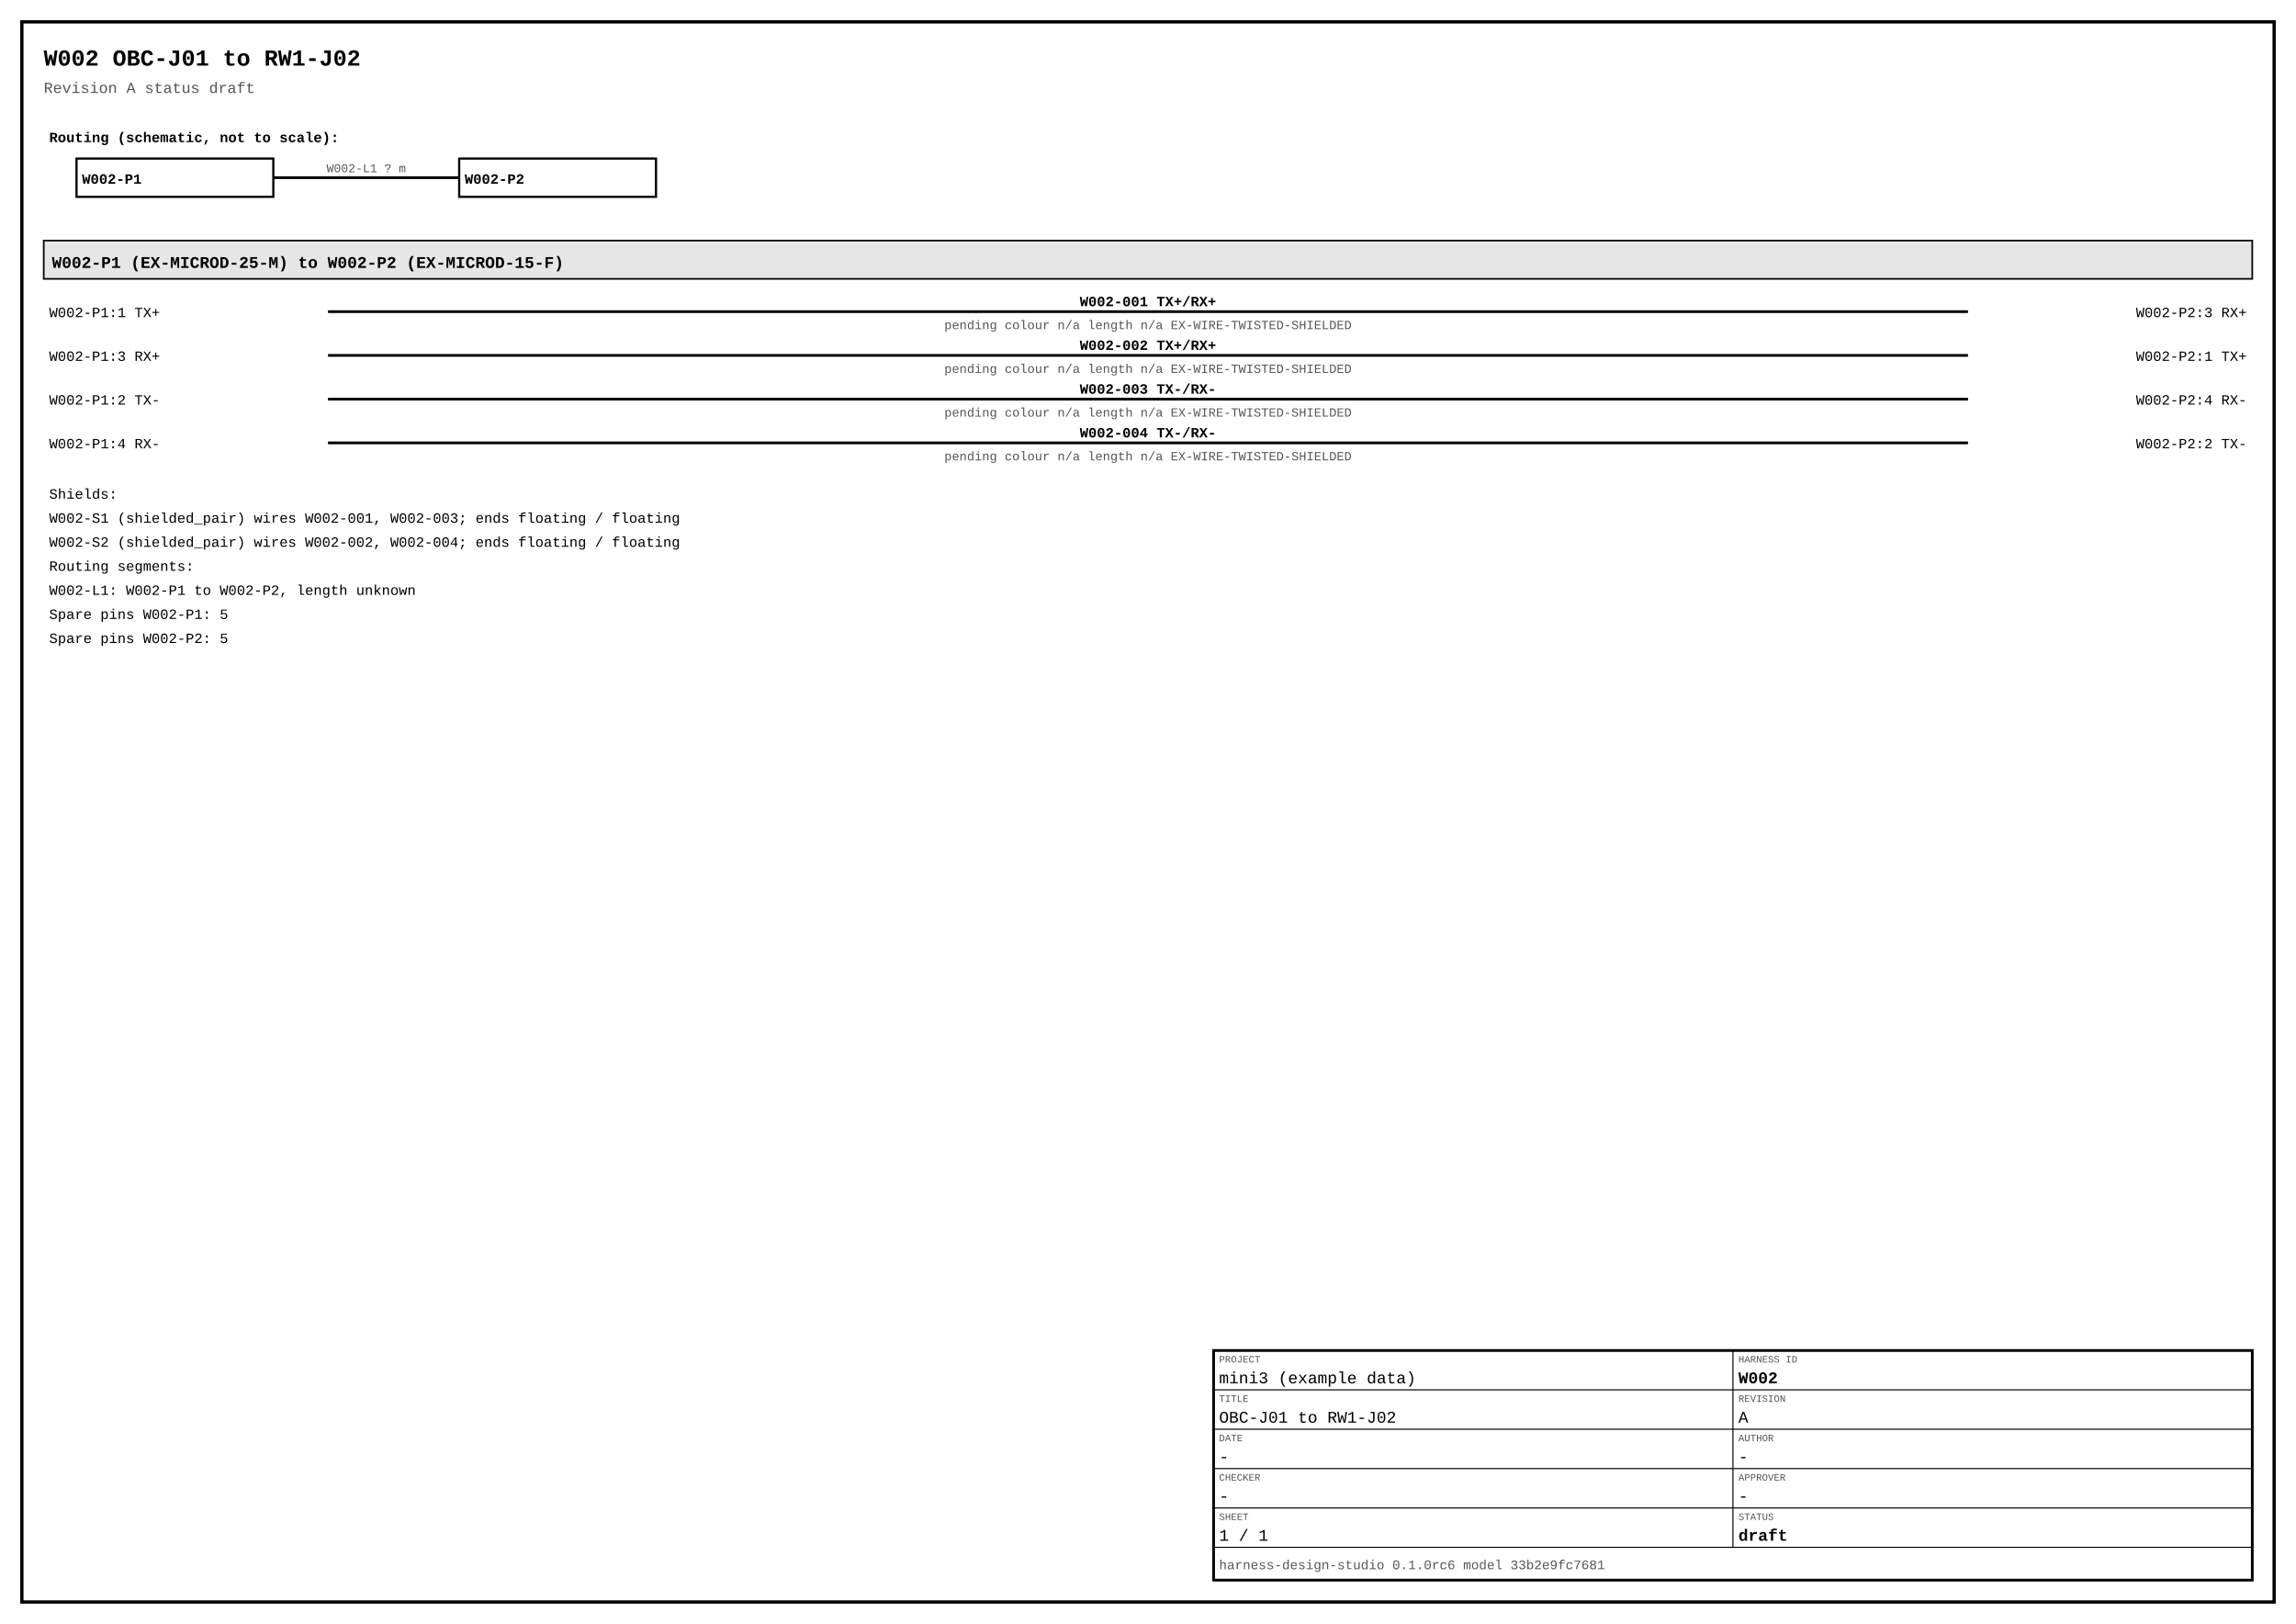
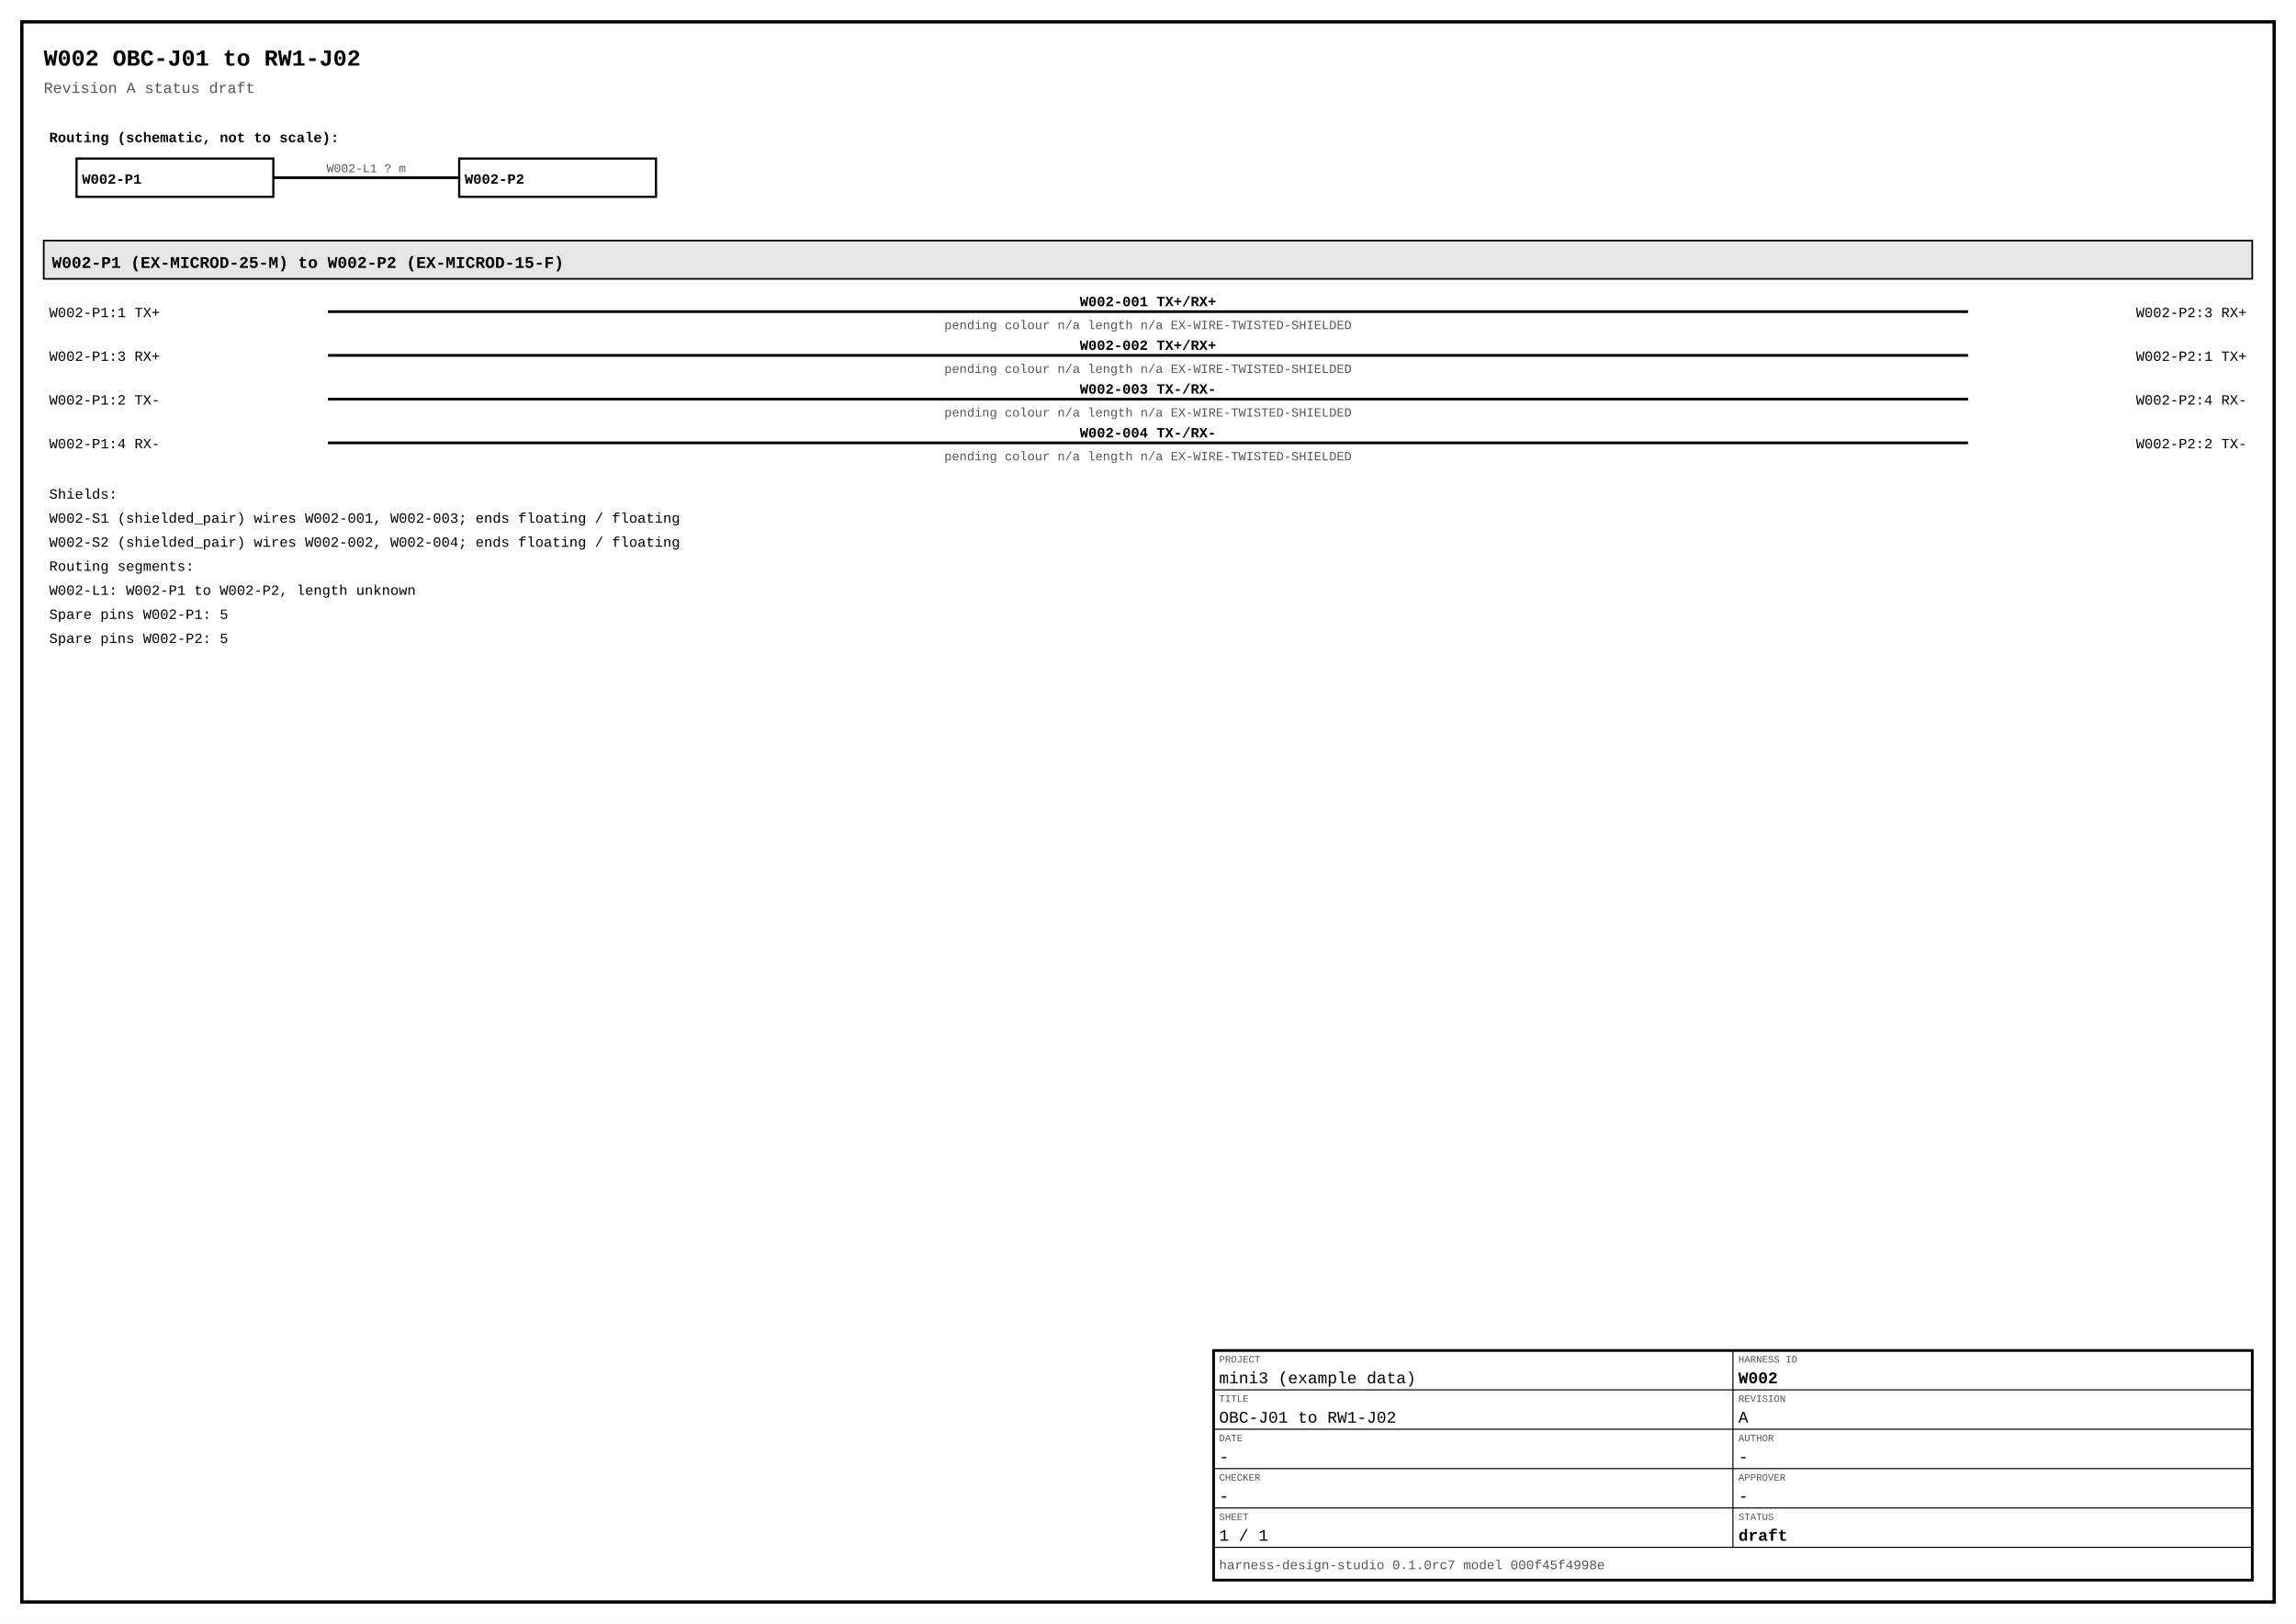
<svg xmlns="http://www.w3.org/2000/svg" width="420mm" height="297mm" viewBox="0 0 420 297" font-family="Courier New, Courier, monospace">
  <rect x="0" y="0" width="420" height="297" fill="#ffffff" />
  <rect x="4" y="4" width="412" height="289" fill="none" stroke="#000000" stroke-width="0.6" />
  <text x="8" y="12" font-size="4.2" font-weight="bold" text-anchor="start" fill="#000000">W002  OBC-J01 to RW1-J02</text>
  <text x="8" y="17" font-size="2.8" text-anchor="start" fill="#555555">Revision A  status draft</text>
  <text x="9" y="26" font-size="2.6" font-weight="bold" text-anchor="start" fill="#000000">Routing (schematic, not to scale):</text>
  <line x1="50" y1="32.5" x2="84" y2="32.5" stroke="#000000" stroke-width="0.5" />
  <text x="67" y="31.5" font-size="2.2" text-anchor="middle" fill="#555555">W002-L1 ? m</text>
  <rect x="14" y="29" width="36" height="7" fill="#ffffff" stroke="#000000" stroke-width="0.4" />
  <text x="15" y="33.6" font-size="2.6" font-weight="bold" text-anchor="start" fill="#000000">W002-P1</text>
  <rect x="84" y="29" width="36" height="7" fill="#ffffff" stroke="#000000" stroke-width="0.4" />
  <text x="85" y="33.6" font-size="2.6" font-weight="bold" text-anchor="start" fill="#000000">W002-P2</text>
  <rect x="8" y="44" width="404" height="7" fill="#e6e6e6" stroke="#000000" stroke-width="0.3" />
  <text x="9.5" y="49" font-size="3" font-weight="bold" text-anchor="start" fill="#000000">W002-P1 (EX-MICROD-25-M)  to  W002-P2 (EX-MICROD-15-F)</text>
  <text x="9" y="58" font-size="2.6" text-anchor="start" fill="#000000">W002-P1:1 TX+</text>
  <text x="411" y="58" font-size="2.6" text-anchor="end" fill="#000000">W002-P2:3 RX+</text>
  <line x1="60" y1="57" x2="360" y2="57" stroke="#000000" stroke-width="0.5" />
  <text x="210" y="56" font-size="2.6" font-weight="bold" text-anchor="middle" fill="#000000">W002-001  TX+/RX+</text>
  <text x="210" y="60.2" font-size="2.3" text-anchor="middle" fill="#555555">pending  colour n/a  length n/a  EX-WIRE-TWISTED-SHIELDED</text>
  <text x="9" y="66" font-size="2.6" text-anchor="start" fill="#000000">W002-P1:3 RX+</text>
  <text x="411" y="66" font-size="2.6" text-anchor="end" fill="#000000">W002-P2:1 TX+</text>
  <line x1="60" y1="65" x2="360" y2="65" stroke="#000000" stroke-width="0.5" />
  <text x="210" y="64" font-size="2.6" font-weight="bold" text-anchor="middle" fill="#000000">W002-002  TX+/RX+</text>
  <text x="210" y="68.2" font-size="2.3" text-anchor="middle" fill="#555555">pending  colour n/a  length n/a  EX-WIRE-TWISTED-SHIELDED</text>
  <text x="9" y="74" font-size="2.6" text-anchor="start" fill="#000000">W002-P1:2 TX-</text>
  <text x="411" y="74" font-size="2.6" text-anchor="end" fill="#000000">W002-P2:4 RX-</text>
  <line x1="60" y1="73" x2="360" y2="73" stroke="#000000" stroke-width="0.5" />
  <text x="210" y="72" font-size="2.6" font-weight="bold" text-anchor="middle" fill="#000000">W002-003  TX-/RX-</text>
  <text x="210" y="76.2" font-size="2.3" text-anchor="middle" fill="#555555">pending  colour n/a  length n/a  EX-WIRE-TWISTED-SHIELDED</text>
  <text x="9" y="82" font-size="2.6" text-anchor="start" fill="#000000">W002-P1:4 RX-</text>
  <text x="411" y="82" font-size="2.6" text-anchor="end" fill="#000000">W002-P2:2 TX-</text>
  <line x1="60" y1="81" x2="360" y2="81" stroke="#000000" stroke-width="0.5" />
  <text x="210" y="80" font-size="2.6" font-weight="bold" text-anchor="middle" fill="#000000">W002-004  TX-/RX-</text>
  <text x="210" y="84.2" font-size="2.3" text-anchor="middle" fill="#555555">pending  colour n/a  length n/a  EX-WIRE-TWISTED-SHIELDED</text>
  <text x="9" y="91.2" font-size="2.6" text-anchor="start" fill="#000000">Shields:</text>
  <text x="9" y="95.6" font-size="2.6" text-anchor="start" fill="#000000">  W002-S1 (shielded_pair) wires W002-001, W002-003; ends floating / floating</text>
  <text x="9" y="100" font-size="2.6" text-anchor="start" fill="#000000">  W002-S2 (shielded_pair) wires W002-002, W002-004; ends floating / floating</text>
  <text x="9" y="104.4" font-size="2.6" text-anchor="start" fill="#000000">Routing segments:</text>
  <text x="9" y="108.8" font-size="2.6" text-anchor="start" fill="#000000">  W002-L1: W002-P1 to W002-P2, length unknown</text>
  <text x="9" y="113.2" font-size="2.6" text-anchor="start" fill="#000000">Spare pins W002-P1: 5</text>
  <text x="9" y="117.6" font-size="2.6" text-anchor="start" fill="#000000">Spare pins W002-P2: 5</text>
  <rect x="222" y="247" width="190" height="42" fill="none" stroke="#000000" stroke-width="0.5" />
  <line x1="222" y1="247" x2="317" y2="247" stroke="#000000" stroke-width="0.2" />
  <text x="223" y="249.2" font-size="1.8" text-anchor="start" fill="#555555">PROJECT</text>
  <text x="223" y="253" font-size="3" text-anchor="start" fill="#000000">mini3 (example data)</text>
  <line x1="317" y1="247" x2="412" y2="247" stroke="#000000" stroke-width="0.2" />
  <text x="318" y="249.2" font-size="1.8" text-anchor="start" fill="#555555">HARNESS ID</text>
  <text x="318" y="253" font-size="3" font-weight="bold" text-anchor="start" fill="#000000">W002</text>
  <line x1="222" y1="254.2" x2="317" y2="254.2" stroke="#000000" stroke-width="0.2" />
  <text x="223" y="256.4" font-size="1.8" text-anchor="start" fill="#555555">TITLE</text>
  <text x="223" y="260.2" font-size="3" text-anchor="start" fill="#000000">OBC-J01 to RW1-J02</text>
  <line x1="317" y1="254.2" x2="412" y2="254.2" stroke="#000000" stroke-width="0.2" />
  <text x="318" y="256.4" font-size="1.8" text-anchor="start" fill="#555555">REVISION</text>
  <text x="318" y="260.2" font-size="3" text-anchor="start" fill="#000000">A</text>
  <line x1="222" y1="261.4" x2="317" y2="261.4" stroke="#000000" stroke-width="0.2" />
  <text x="223" y="263.6" font-size="1.8" text-anchor="start" fill="#555555">DATE</text>
  <text x="223" y="267.4" font-size="3" text-anchor="start" fill="#000000">-</text>
  <line x1="317" y1="261.4" x2="412" y2="261.4" stroke="#000000" stroke-width="0.2" />
  <text x="318" y="263.6" font-size="1.8" text-anchor="start" fill="#555555">AUTHOR</text>
  <text x="318" y="267.4" font-size="3" text-anchor="start" fill="#000000">-</text>
  <line x1="222" y1="268.6" x2="317" y2="268.6" stroke="#000000" stroke-width="0.2" />
  <text x="223" y="270.8" font-size="1.8" text-anchor="start" fill="#555555">CHECKER</text>
  <text x="223" y="274.6" font-size="3" text-anchor="start" fill="#000000">-</text>
  <line x1="317" y1="268.6" x2="412" y2="268.6" stroke="#000000" stroke-width="0.2" />
  <text x="318" y="270.8" font-size="1.8" text-anchor="start" fill="#555555">APPROVER</text>
  <text x="318" y="274.6" font-size="3" text-anchor="start" fill="#000000">-</text>
  <line x1="222" y1="275.8" x2="317" y2="275.8" stroke="#000000" stroke-width="0.2" />
  <text x="223" y="278" font-size="1.8" text-anchor="start" fill="#555555">SHEET</text>
  <text x="223" y="281.8" font-size="3" text-anchor="start" fill="#000000">1 / 1</text>
  <line x1="317" y1="275.8" x2="412" y2="275.8" stroke="#000000" stroke-width="0.2" />
  <text x="318" y="278" font-size="1.8" text-anchor="start" fill="#555555">STATUS</text>
  <text x="318" y="281.8" font-size="3" font-weight="bold" text-anchor="start" fill="#000000">draft</text>
  <line x1="317" y1="247" x2="317" y2="283" stroke="#000000" stroke-width="0.2" />
  <line x1="222" y1="283" x2="412" y2="283" stroke="#000000" stroke-width="0.2" />
-   <text x="223" y="287" font-size="2.4" text-anchor="start" fill="#555555">harness-design-studio 0.1.0rc6 model 33b2e9fc7681</text>
+   <text x="223" y="287" font-size="2.4" text-anchor="start" fill="#555555">harness-design-studio 0.1.0rc7 model 000f45f4998e</text>
</svg>
